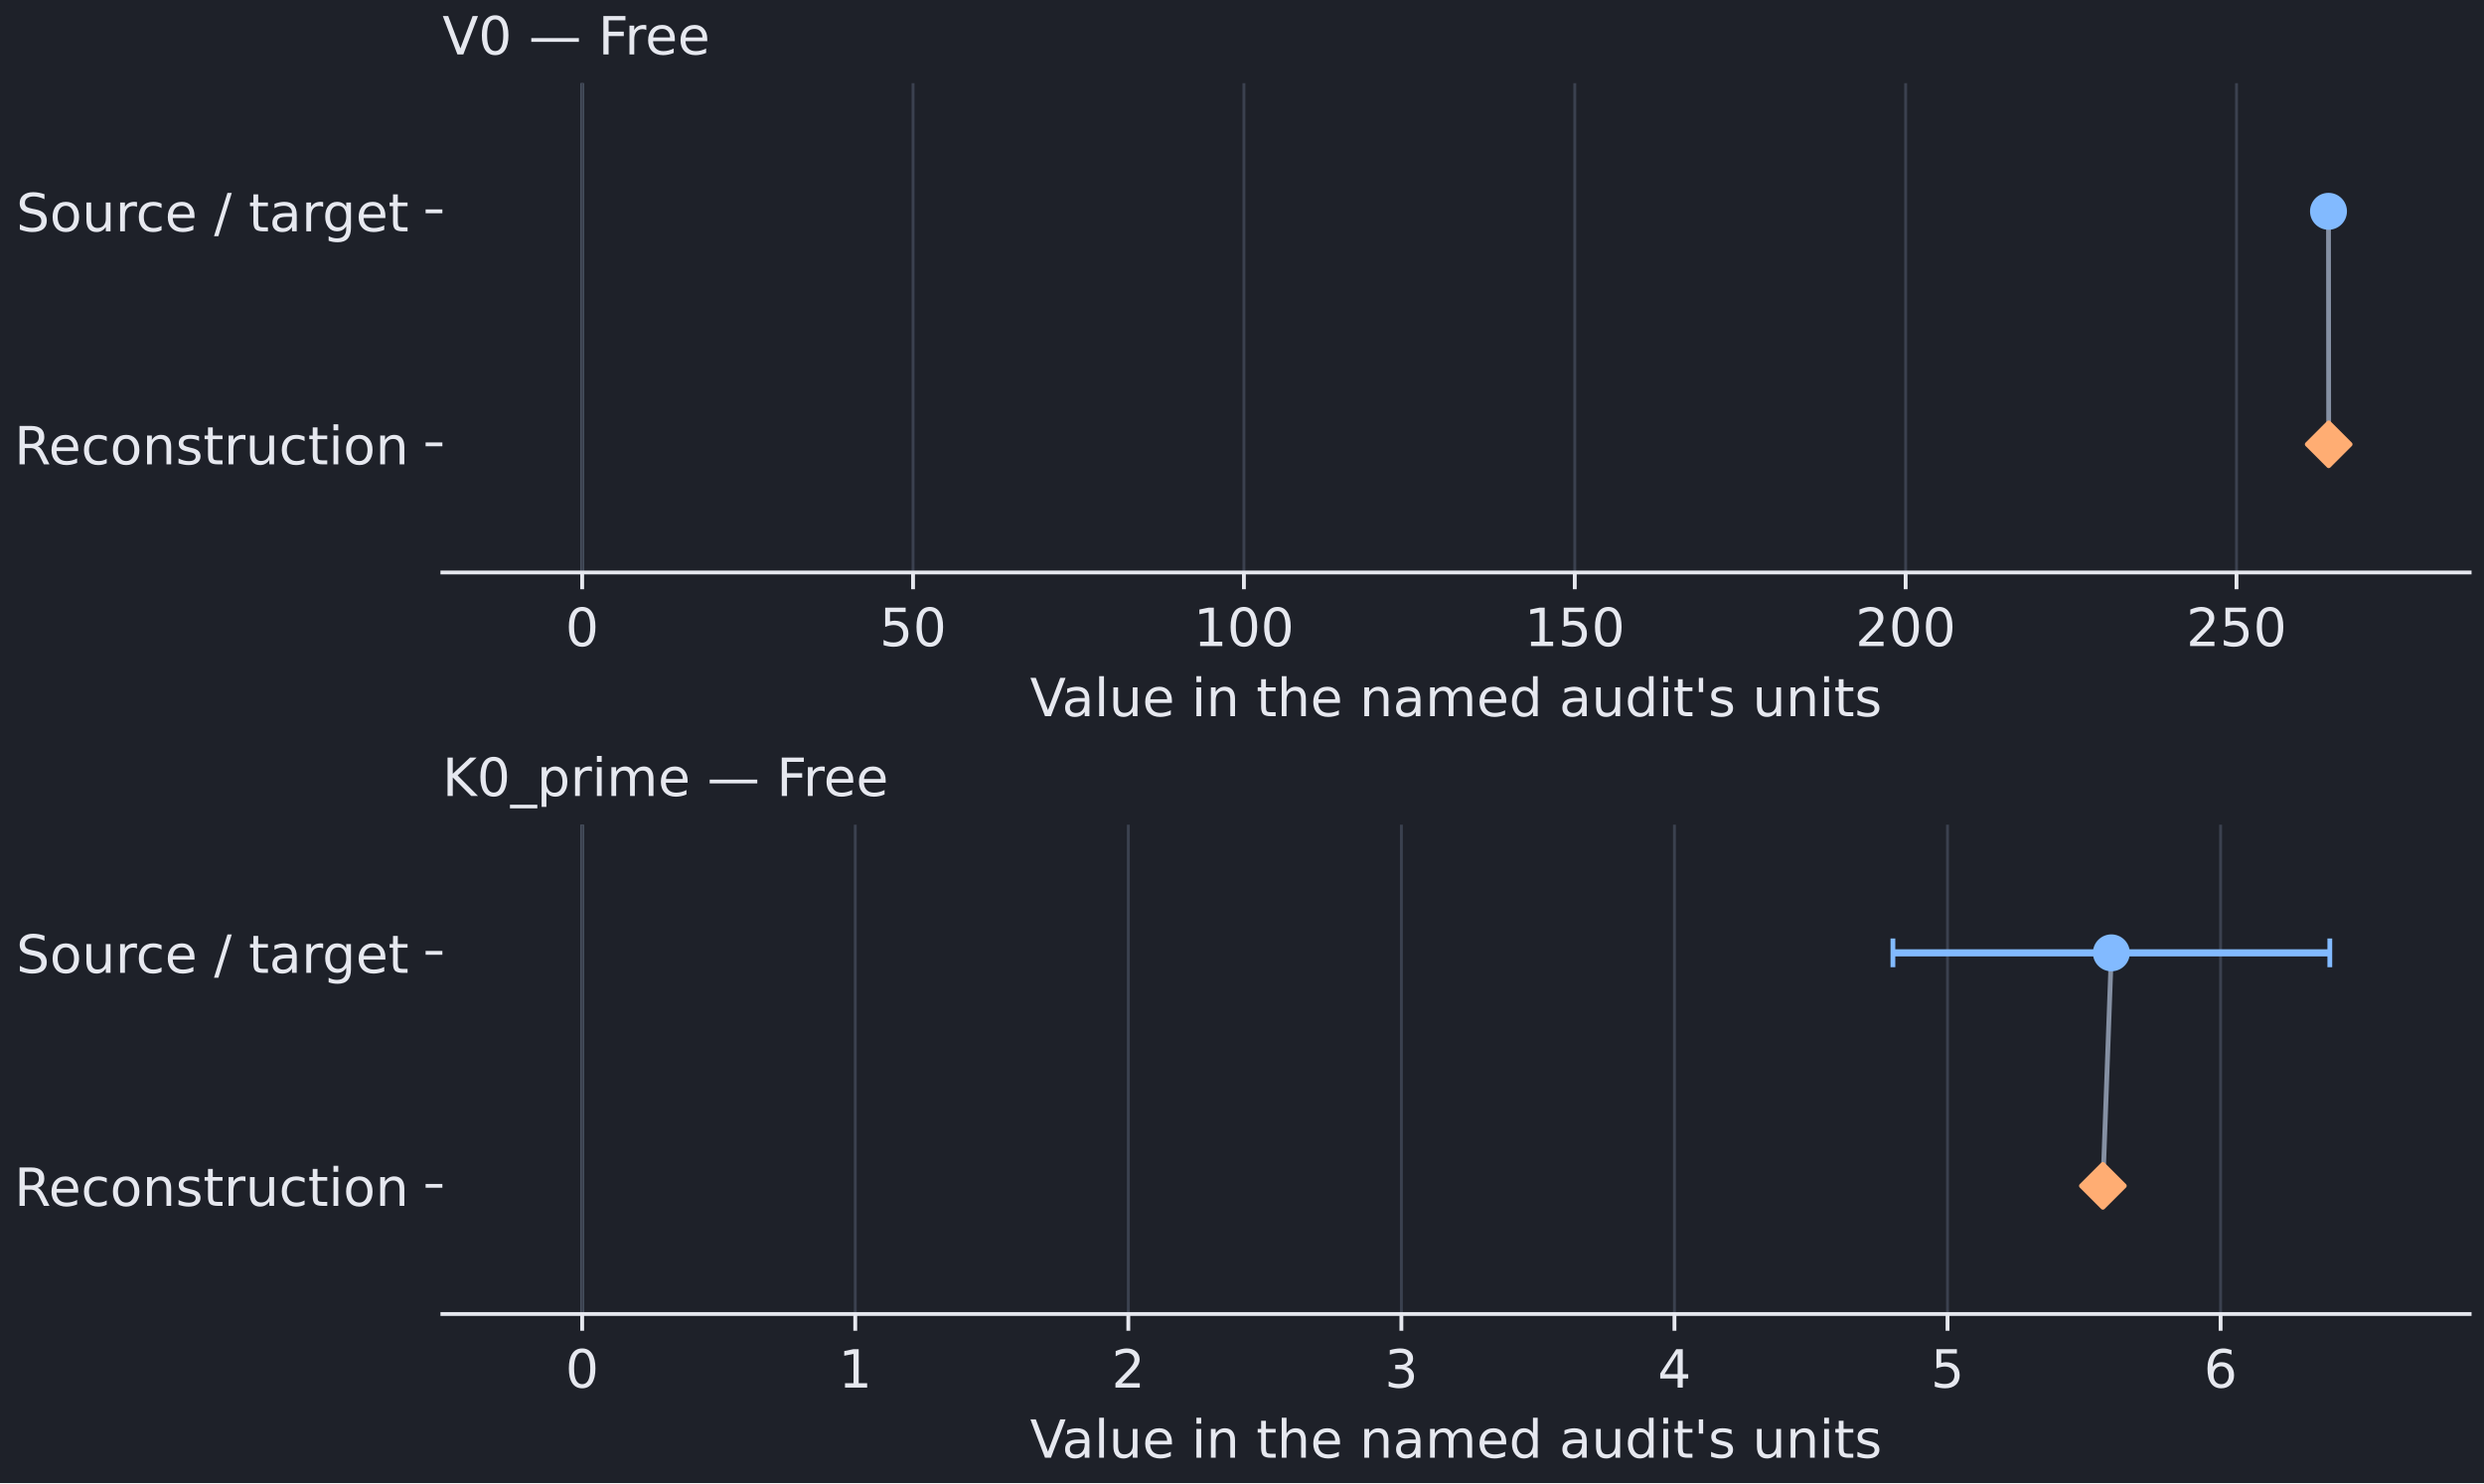
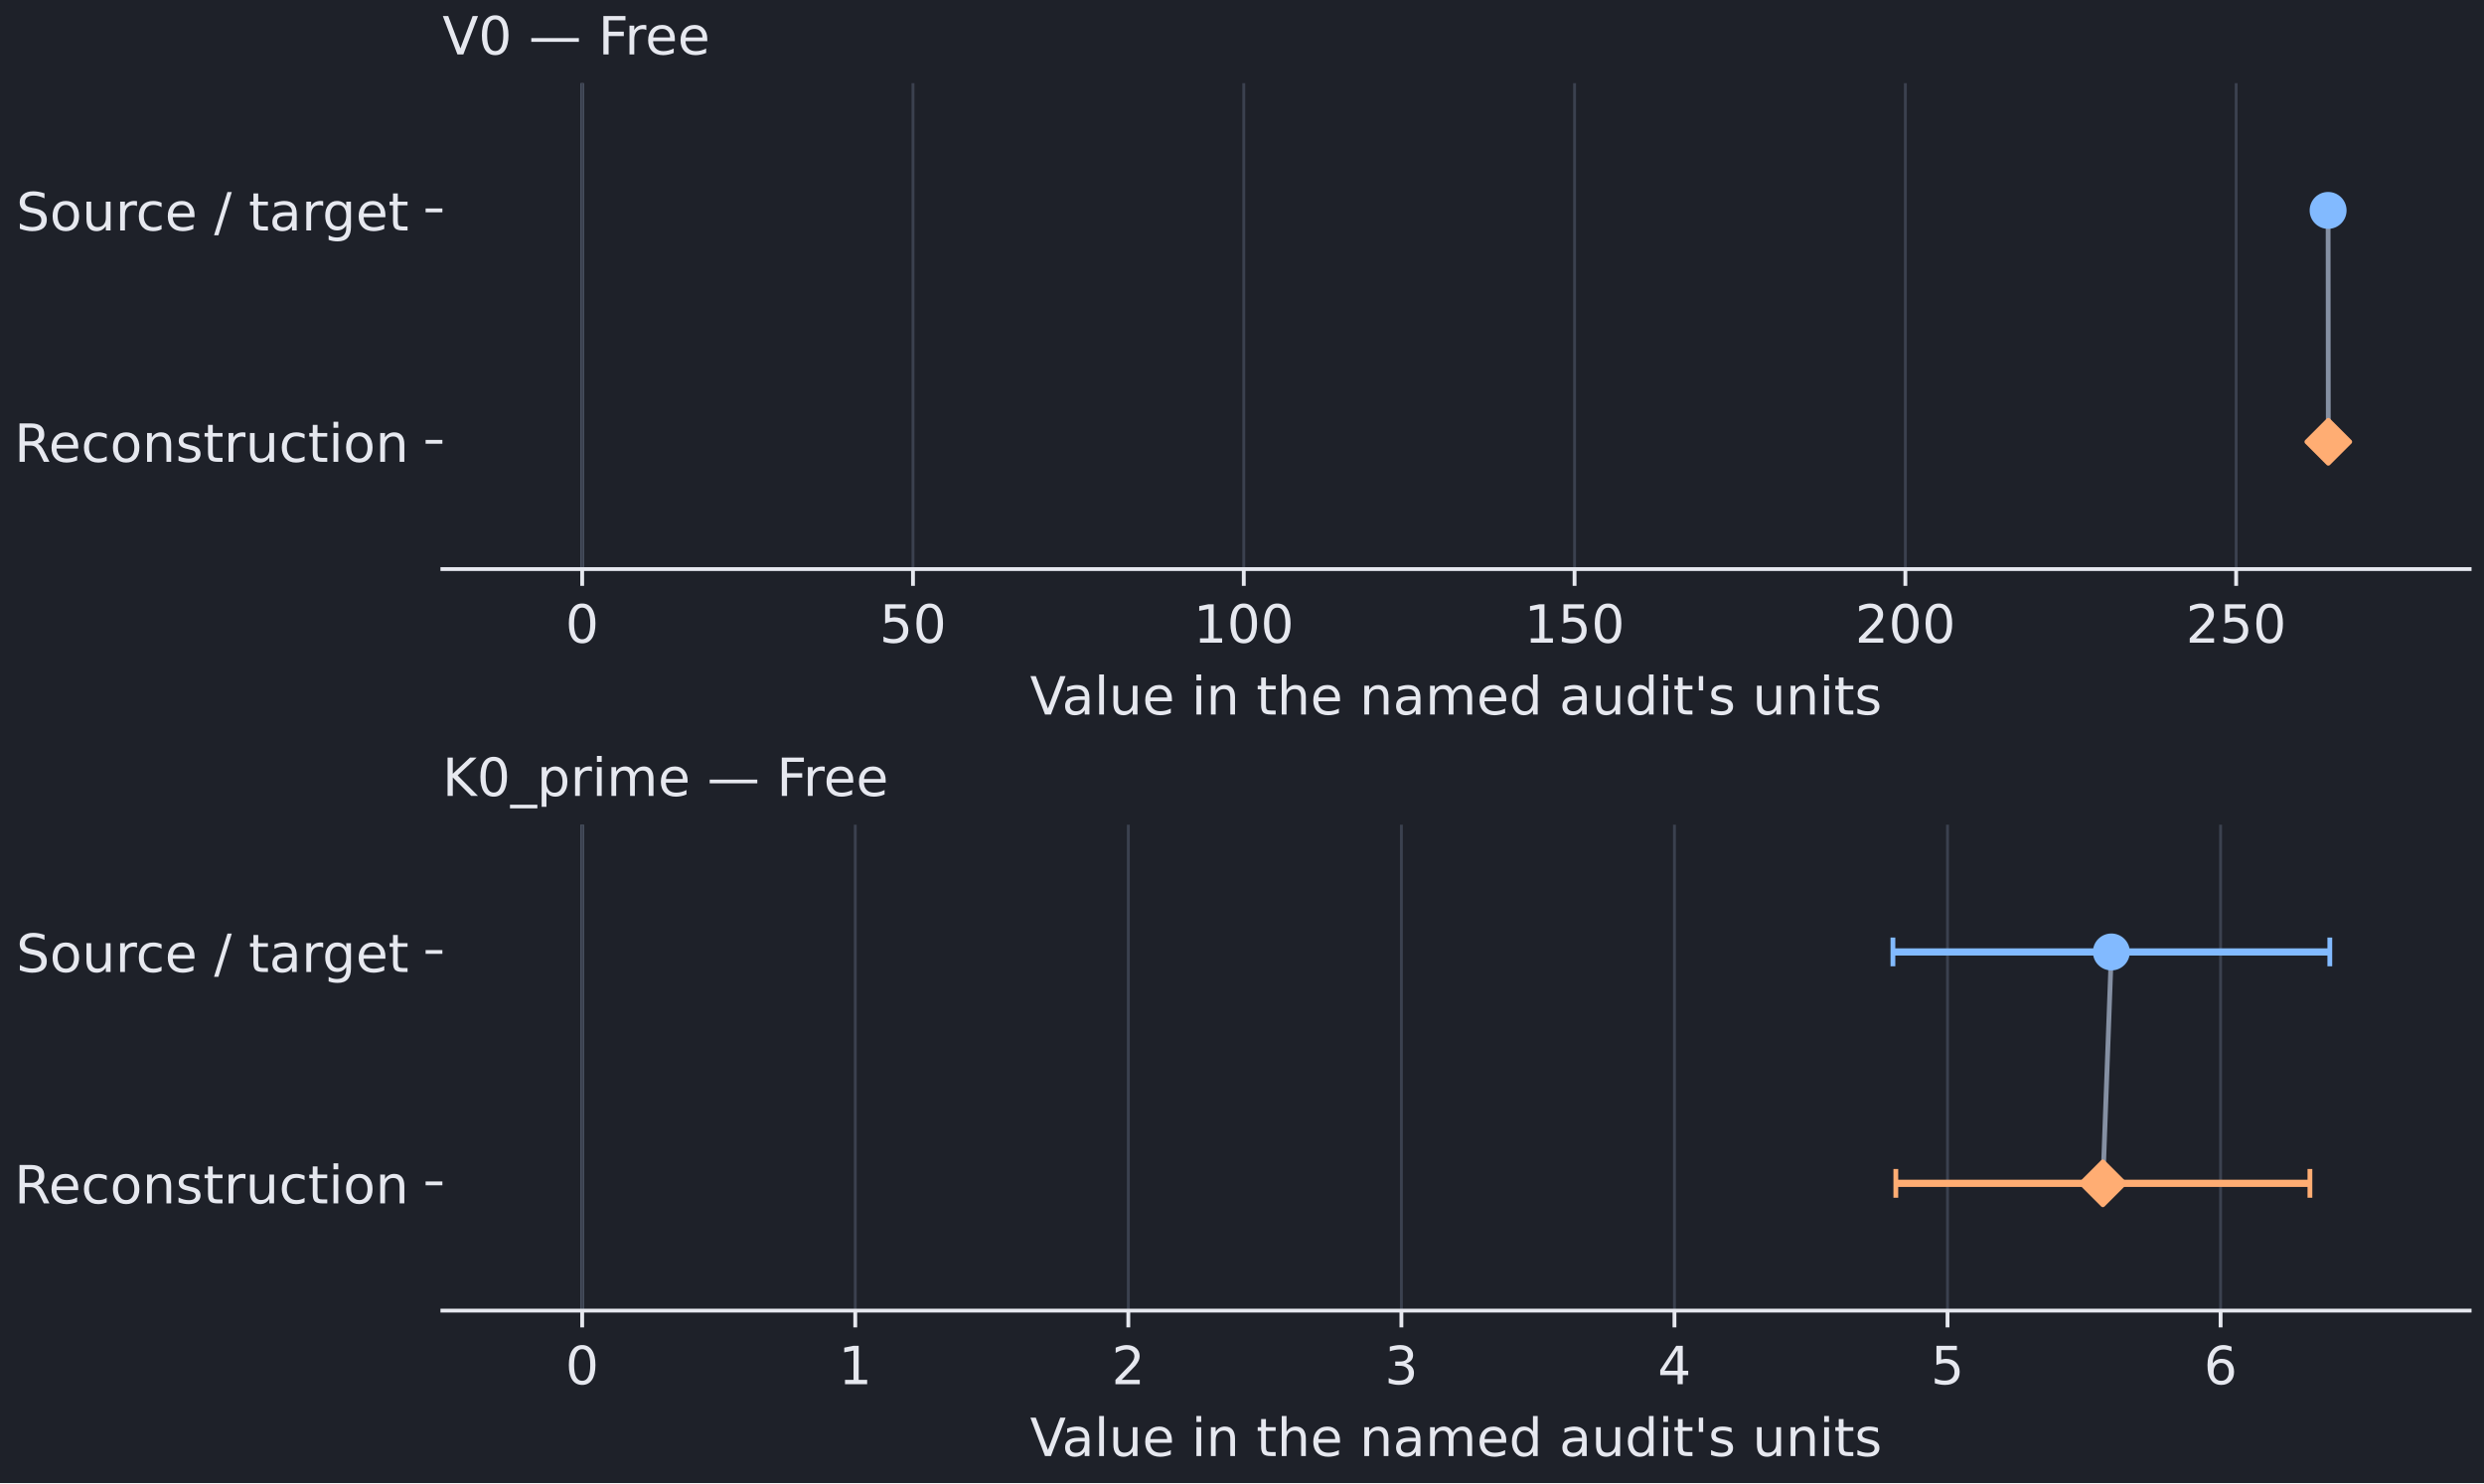
<svg xmlns="http://www.w3.org/2000/svg" xmlns:xlink="http://www.w3.org/1999/xlink" width="518.4pt" height="309.6pt" viewBox="0 0 518.4 309.6" version="1.1">
  <defs>
    <style type="text/css">*{stroke-linejoin: round; stroke-linecap: butt}</style>
    <style type="text/css">text { fill: #e6e8ef; }</style>
  </defs>
  <g id="figure_1">
    <g id="patch_1">
      <path d="M 0 309.6 L 518.4 309.6 L 518.4 0 L 0 0 z " style="fill: #1e2129" />
    </g>
    <g id="axes_1">
      <g id="patch_2">
-         <path d="M 92.321 119.508 L 515.4 119.508 L 515.4 17.359 L 92.321 17.359 z " style="fill: #1e2129" />
+         <path d="M 92.323 118.798 L 515.4 118.798 L 515.4 17.358 L 92.323 17.358 z " style="fill: #1e2129" />
      </g>
      <g id="line2d_1">
-         <path d="M 121.499 119.508 L 121.499 17.359 " clip-path="url(#pd0b3603a32)" style="fill: none; stroke: #687486; stroke-width: 0.7; stroke-linecap: square" />
+         <path d="M 121.501 118.798 L 121.501 17.358 " clip-path="url(#p6640d6a208)" style="fill: none; stroke: #687486; stroke-width: 0.7; stroke-linecap: square" />
      </g>
      <g id="line2d_2">
-         <path d="M 485.946 44.112 L 485.987 92.754 " clip-path="url(#pd0b3603a32)" style="fill: none; stroke: #8590a3; stroke-linecap: square" />
+         <path d="M 485.866 43.925 L 485.907 92.231 " clip-path="url(#p6640d6a208)" style="fill: none; stroke: #8590a3; stroke-linecap: square" />
      </g>
      <g id="matplotlib.axis_1">
        <g id="xtick_1">
          <g id="line2d_3">
-             <path d="M 121.499 119.508 L 121.499 17.359 " clip-path="url(#pd0b3603a32)" style="fill: none; stroke: #3b414f; stroke-width: 0.6; stroke-linecap: square" />
+             <path d="M 121.501 118.798 L 121.501 17.358 " clip-path="url(#p6640d6a208)" style="fill: none; stroke: #3b414f; stroke-width: 0.6; stroke-linecap: square" />
          </g>
          <g id="line2d_4">
            <defs>
              <path id="mb45e14ee2d" d="M 0 0 L 0 3.5 " style="stroke: #e6e8ef; stroke-width: 0.8" />
            </defs>
            <g>
-               <use xlink:href="#mb45e14ee2d" x="121.499" y="119.508" style="stroke: #e6e8ef; stroke-width: 0.8" />
+               <use xlink:href="#mb45e14ee2d" x="121.501" y="118.798" style="stroke: #e6e8ef; stroke-width: 0.8" />
            </g>
          </g>
          <g id="text_1">
-             <text style="font: 11px 'DejaVu Sans', Arial, sans-serif; text-anchor: middle" x="121.499" y="134.866" transform="rotate(-0 121.4993 134.8662)">0</text>
+             <text style="font-size: 11px; font-family: 'DejaVu Sans', Arial, sans-serif; text-anchor: middle" x="121.501" y="134.156" transform="rotate(-0 121.5009 134.1559)">0</text>
          </g>
        </g>
        <g id="xtick_2">
          <g id="line2d_5">
-             <path d="M 190.549 119.508 L 190.549 17.359 " clip-path="url(#pd0b3603a32)" style="fill: none; stroke: #3b414f; stroke-width: 0.6; stroke-linecap: square" />
+             <path d="M 190.536 118.798 L 190.536 17.358 " clip-path="url(#p6640d6a208)" style="fill: none; stroke: #3b414f; stroke-width: 0.6; stroke-linecap: square" />
          </g>
          <g id="line2d_6">
            <g>
-               <use xlink:href="#mb45e14ee2d" x="190.549" y="119.508" style="stroke: #e6e8ef; stroke-width: 0.8" />
+               <use xlink:href="#mb45e14ee2d" x="190.536" y="118.798" style="stroke: #e6e8ef; stroke-width: 0.8" />
            </g>
          </g>
          <g id="text_2">
-             <text style="font: 11px 'DejaVu Sans', Arial, sans-serif; text-anchor: middle" x="190.549" y="134.866" transform="rotate(-0 190.5494 134.8662)">50</text>
+             <text style="font-size: 11px; font-family: 'DejaVu Sans', Arial, sans-serif; text-anchor: middle" x="190.536" y="134.156" transform="rotate(-0 190.5356 134.1559)">50</text>
          </g>
        </g>
        <g id="xtick_3">
          <g id="line2d_7">
-             <path d="M 259.6 119.508 L 259.6 17.359 " clip-path="url(#pd0b3603a32)" style="fill: none; stroke: #3b414f; stroke-width: 0.6; stroke-linecap: square" />
+             <path d="M 259.57 118.798 L 259.57 17.358 " clip-path="url(#p6640d6a208)" style="fill: none; stroke: #3b414f; stroke-width: 0.6; stroke-linecap: square" />
          </g>
          <g id="line2d_8">
            <g>
-               <use xlink:href="#mb45e14ee2d" x="259.6" y="119.508" style="stroke: #e6e8ef; stroke-width: 0.8" />
+               <use xlink:href="#mb45e14ee2d" x="259.57" y="118.798" style="stroke: #e6e8ef; stroke-width: 0.8" />
            </g>
          </g>
          <g id="text_3">
-             <text style="font: 11px 'DejaVu Sans', Arial, sans-serif; text-anchor: middle" x="259.6" y="134.866" transform="rotate(-0 259.5995 134.8662)">100</text>
+             <text style="font-size: 11px; font-family: 'DejaVu Sans', Arial, sans-serif; text-anchor: middle" x="259.57" y="134.156" transform="rotate(-0 259.5703 134.1559)">100</text>
          </g>
        </g>
        <g id="xtick_4">
          <g id="line2d_9">
-             <path d="M 328.65 119.508 L 328.65 17.359 " clip-path="url(#pd0b3603a32)" style="fill: none; stroke: #3b414f; stroke-width: 0.6; stroke-linecap: square" />
+             <path d="M 328.605 118.798 L 328.605 17.358 " clip-path="url(#p6640d6a208)" style="fill: none; stroke: #3b414f; stroke-width: 0.6; stroke-linecap: square" />
          </g>
          <g id="line2d_10">
            <g>
-               <use xlink:href="#mb45e14ee2d" x="328.65" y="119.508" style="stroke: #e6e8ef; stroke-width: 0.8" />
+               <use xlink:href="#mb45e14ee2d" x="328.605" y="118.798" style="stroke: #e6e8ef; stroke-width: 0.8" />
            </g>
          </g>
          <g id="text_4">
-             <text style="font: 11px 'DejaVu Sans', Arial, sans-serif; text-anchor: middle" x="328.65" y="134.866" transform="rotate(-0 328.6496 134.8662)">150</text>
+             <text style="font-size: 11px; font-family: 'DejaVu Sans', Arial, sans-serif; text-anchor: middle" x="328.605" y="134.156" transform="rotate(-0 328.6049 134.1559)">150</text>
          </g>
        </g>
        <g id="xtick_5">
          <g id="line2d_11">
-             <path d="M 397.7 119.508 L 397.7 17.359 " clip-path="url(#pd0b3603a32)" style="fill: none; stroke: #3b414f; stroke-width: 0.6; stroke-linecap: square" />
+             <path d="M 397.64 118.798 L 397.64 17.358 " clip-path="url(#p6640d6a208)" style="fill: none; stroke: #3b414f; stroke-width: 0.6; stroke-linecap: square" />
          </g>
          <g id="line2d_12">
            <g>
-               <use xlink:href="#mb45e14ee2d" x="397.7" y="119.508" style="stroke: #e6e8ef; stroke-width: 0.8" />
+               <use xlink:href="#mb45e14ee2d" x="397.64" y="118.798" style="stroke: #e6e8ef; stroke-width: 0.8" />
            </g>
          </g>
          <g id="text_5">
-             <text style="font: 11px 'DejaVu Sans', Arial, sans-serif; text-anchor: middle" x="397.7" y="134.866" transform="rotate(-0 397.6997 134.8662)">200</text>
+             <text style="font-size: 11px; font-family: 'DejaVu Sans', Arial, sans-serif; text-anchor: middle" x="397.64" y="134.156" transform="rotate(-0 397.6396 134.1559)">200</text>
          </g>
        </g>
        <g id="xtick_6">
          <g id="line2d_13">
-             <path d="M 466.75 119.508 L 466.75 17.359 " clip-path="url(#pd0b3603a32)" style="fill: none; stroke: #3b414f; stroke-width: 0.6; stroke-linecap: square" />
+             <path d="M 466.674 118.798 L 466.674 17.358 " clip-path="url(#p6640d6a208)" style="fill: none; stroke: #3b414f; stroke-width: 0.6; stroke-linecap: square" />
          </g>
          <g id="line2d_14">
            <g>
-               <use xlink:href="#mb45e14ee2d" x="466.75" y="119.508" style="stroke: #e6e8ef; stroke-width: 0.8" />
+               <use xlink:href="#mb45e14ee2d" x="466.674" y="118.798" style="stroke: #e6e8ef; stroke-width: 0.8" />
            </g>
          </g>
          <g id="text_6">
-             <text style="font: 11px 'DejaVu Sans', Arial, sans-serif; text-anchor: middle" x="466.75" y="134.866" transform="rotate(-0 466.7498 134.8662)">250</text>
+             <text style="font-size: 11px; font-family: 'DejaVu Sans', Arial, sans-serif; text-anchor: middle" x="466.674" y="134.156" transform="rotate(-0 466.6743 134.1559)">250</text>
          </g>
        </g>
        <g id="text_7">
-           <text style="font: 11px 'DejaVu Sans', Arial, sans-serif; text-anchor: middle" x="303.861" y="149.512" transform="rotate(-0 303.8606 149.5121)">Value in the named audit's units</text>
+           <text style="font-size: 11px; font-family: 'DejaVu Sans', Arial, sans-serif; text-anchor: middle" x="303.861" y="149.157" transform="rotate(-0 303.8615 149.1568)">Value in the named audit's units</text>
        </g>
      </g>
      <g id="matplotlib.axis_2">
        <g id="ytick_1">
          <g id="line2d_15">
            <defs>
              <path id="m7f30f8d901" d="M 0 0 L -3.5 0 " style="stroke: #e6e8ef; stroke-width: 0.8" />
            </defs>
            <g>
-               <use xlink:href="#m7f30f8d901" x="92.321" y="92.754" style="stroke: #e6e8ef; stroke-width: 0.8" />
+               <use xlink:href="#m7f30f8d901" x="92.323" y="92.231" style="stroke: #e6e8ef; stroke-width: 0.8" />
            </g>
          </g>
          <g id="text_8">
-             <text style="font: 11px 'DejaVu Sans', Arial, sans-serif; text-anchor: end" x="85.321" y="96.934" transform="rotate(-0 85.32149 96.93362)">Reconstruction</text>
+             <text style="font-size: 11px; font-family: 'DejaVu Sans', Arial, sans-serif; text-anchor: end" x="85.323" y="96.41" transform="rotate(-0 85.32321 96.40978)">Reconstruction</text>
          </g>
        </g>
        <g id="ytick_2">
          <g id="line2d_16">
            <g>
-               <use xlink:href="#m7f30f8d901" x="92.321" y="44.112" style="stroke: #e6e8ef; stroke-width: 0.8" />
+               <use xlink:href="#m7f30f8d901" x="92.323" y="43.925" style="stroke: #e6e8ef; stroke-width: 0.8" />
            </g>
          </g>
          <g id="text_9">
-             <text style="font: 11px 'DejaVu Sans', Arial, sans-serif; text-anchor: end" x="85.321" y="48.291" transform="rotate(-0 85.32149 48.29107)">Source / target</text>
+             <text style="font-size: 11px; font-family: 'DejaVu Sans', Arial, sans-serif; text-anchor: end" x="85.323" y="48.104" transform="rotate(-0 85.32321 48.1042)">Source / target</text>
          </g>
        </g>
      </g>
      <g id="PathCollection_1">
        <defs>
          <path id="m5b1aaaca44" d="M 0 3.354 C 0.89 3.354 1.743 3.001 2.372 2.372 C 3.001 1.743 3.354 0.89 3.354 0 C 3.354 -0.89 3.001 -1.743 2.372 -2.372 C 1.743 -3.001 0.89 -3.354 0 -3.354 C -0.89 -3.354 -1.743 -3.001 -2.372 -2.372 C -3.001 -1.743 -3.354 -0.89 -3.354 0 C -3.354 0.89 -3.001 1.743 -2.372 2.372 C -1.743 3.001 -0.89 3.354 0 3.354 z " style="stroke: #82baff" />
        </defs>
-         <g clip-path="url(#pd0b3603a32)">
-           <use xlink:href="#m5b1aaaca44" x="485.946" y="44.112" style="fill: #82baff; stroke: #82baff" />
+         <g clip-path="url(#p6640d6a208)">
+           <use xlink:href="#m5b1aaaca44" x="485.866" y="43.925" style="fill: #82baff; stroke: #82baff" />
        </g>
      </g>
      <g id="PathCollection_2">
        <defs>
          <path id="m79c71298e6" d="M -0 4.472 L 4.472 0 L 0 -4.472 L -4.472 -0 z " style="stroke: #ffad73" />
        </defs>
-         <g clip-path="url(#pd0b3603a32)">
-           <use xlink:href="#m79c71298e6" x="485.987" y="92.754" style="fill: #ffad73; stroke: #ffad73" />
+         <g clip-path="url(#p6640d6a208)">
+           <use xlink:href="#m79c71298e6" x="485.907" y="92.231" style="fill: #ffad73; stroke: #ffad73" />
        </g>
      </g>
      <g id="LineCollection_1">
-         <path d="M 485.67 44.112 L 486.222 44.112 " clip-path="url(#pd0b3603a32)" style="fill: none; stroke: #82baff; stroke-width: 1.5" />
+         <path d="M 485.59 43.925 L 486.142 43.925 " clip-path="url(#p6640d6a208)" style="fill: none; stroke: #82baff; stroke-width: 1.5" />
      </g>
      <g id="line2d_17">
        <defs>
          <path id="m002537e231" d="M 0 3 L 0 -3 " style="stroke: #82baff" />
        </defs>
-         <g clip-path="url(#pd0b3603a32)">
-           <use xlink:href="#m002537e231" x="485.67" y="44.112" style="fill: #82baff; stroke: #82baff" />
+         <g clip-path="url(#p6640d6a208)">
+           <use xlink:href="#m002537e231" x="485.59" y="43.925" style="fill: #82baff; stroke: #82baff" />
        </g>
      </g>
      <g id="line2d_18">
-         <g clip-path="url(#pd0b3603a32)">
-           <use xlink:href="#m002537e231" x="486.222" y="44.112" style="fill: #82baff; stroke: #82baff" />
+         <g clip-path="url(#p6640d6a208)">
+           <use xlink:href="#m002537e231" x="486.142" y="43.925" style="fill: #82baff; stroke: #82baff" />
+         </g>
+       </g>
+       <g id="LineCollection_2">
+         <path d="M 485.592 92.231 L 486.222 92.231 " clip-path="url(#p6640d6a208)" style="fill: none; stroke: #ffad73; stroke-width: 1.5" />
+       </g>
+       <g id="line2d_19">
+         <defs>
+           <path id="m3def4cd5cd" d="M 0 3 L 0 -3 " style="stroke: #ffad73" />
+         </defs>
+         <g clip-path="url(#p6640d6a208)">
+           <use xlink:href="#m3def4cd5cd" x="485.592" y="92.231" style="fill: #ffad73; stroke: #ffad73" />
+         </g>
+       </g>
+       <g id="line2d_20">
+         <g clip-path="url(#p6640d6a208)">
+           <use xlink:href="#m3def4cd5cd" x="486.222" y="92.231" style="fill: #ffad73; stroke: #ffad73" />
        </g>
      </g>
      <g id="patch_3">
-         <path d="M 92.321 119.508 L 515.4 119.508 " style="fill: none; stroke: #e6e8ef; stroke-width: 0.8; stroke-linejoin: miter; stroke-linecap: square" />
+         <path d="M 92.323 118.798 L 515.4 118.798 " style="fill: none; stroke: #e6e8ef; stroke-width: 0.8; stroke-linejoin: miter; stroke-linecap: square" />
      </g>
      <g id="text_10">
-         <text style="font: 11px 'DejaVu Sans', Arial, sans-serif; text-anchor: start" x="92.321" y="11.359" transform="rotate(-0 92.32149 11.35852)">V0 — Free</text>
+         <text style="font-size: 11px; font-family: 'DejaVu Sans', Arial, sans-serif; text-anchor: start" x="92.323" y="11.358" transform="rotate(-0 92.32321 11.35766)">V0 — Free</text>
      </g>
    </g>
    <g id="axes_2">
      <g id="patch_4">
-         <path d="M 92.321 274.308 L 515.4 274.308 L 515.4 172.159 L 92.321 172.159 z " style="fill: #1e2129" />
-       </g>
-       <g id="line2d_19">
-         <path d="M 121.499 274.308 L 121.499 172.159 " clip-path="url(#p1d11a9f7b5)" style="fill: none; stroke: #687486; stroke-width: 0.7; stroke-linecap: square" />
-       </g>
-       <g id="line2d_20">
-         <path d="M 440.632 198.912 L 438.86 247.554 " clip-path="url(#p1d11a9f7b5)" style="fill: none; stroke: #8590a3; stroke-linecap: square" />
+         <path d="M 92.323 273.599 L 515.4 273.599 L 515.4 172.158 L 92.323 172.158 z " style="fill: #1e2129" />
+       </g>
+       <g id="line2d_21">
+         <path d="M 121.501 273.599 L 121.501 172.158 " clip-path="url(#pd56318290e)" style="fill: none; stroke: #687486; stroke-width: 0.7; stroke-linecap: square" />
+       </g>
+       <g id="line2d_22">
+         <path d="M 440.632 198.726 L 438.86 247.031 " clip-path="url(#pd56318290e)" style="fill: none; stroke: #8590a3; stroke-linecap: square" />
      </g>
      <g id="matplotlib.axis_3">
        <g id="xtick_7">
-           <g id="line2d_21">
-             <path d="M 121.499 274.308 L 121.499 172.159 " clip-path="url(#p1d11a9f7b5)" style="fill: none; stroke: #3b414f; stroke-width: 0.6; stroke-linecap: square" />
-           </g>
-           <g id="line2d_22">
-             <g>
-               <use xlink:href="#mb45e14ee2d" x="121.499" y="274.308" style="stroke: #e6e8ef; stroke-width: 0.8" />
+           <g id="line2d_23">
+             <path d="M 121.501 273.599 L 121.501 172.158 " clip-path="url(#pd56318290e)" style="fill: none; stroke: #3b414f; stroke-width: 0.6; stroke-linecap: square" />
+           </g>
+           <g id="line2d_24">
+             <g>
+               <use xlink:href="#mb45e14ee2d" x="121.501" y="273.599" style="stroke: #e6e8ef; stroke-width: 0.8" />
            </g>
          </g>
          <g id="text_11">
-             <text style="font: 11px 'DejaVu Sans', Arial, sans-serif; text-anchor: middle" x="121.499" y="289.666" transform="rotate(-0 121.4993 289.6662)">0</text>
+             <text style="font-size: 11px; font-family: 'DejaVu Sans', Arial, sans-serif; text-anchor: middle" x="121.501" y="288.956" transform="rotate(-0 121.5009 288.9563)">0</text>
          </g>
        </g>
        <g id="xtick_8">
-           <g id="line2d_23">
-             <path d="M 178.487 274.308 L 178.487 172.159 " clip-path="url(#p1d11a9f7b5)" style="fill: none; stroke: #3b414f; stroke-width: 0.6; stroke-linecap: square" />
-           </g>
-           <g id="line2d_24">
-             <g>
-               <use xlink:href="#mb45e14ee2d" x="178.487" y="274.308" style="stroke: #e6e8ef; stroke-width: 0.8" />
+           <g id="line2d_25">
+             <path d="M 178.489 273.599 L 178.489 172.158 " clip-path="url(#pd56318290e)" style="fill: none; stroke: #3b414f; stroke-width: 0.6; stroke-linecap: square" />
+           </g>
+           <g id="line2d_26">
+             <g>
+               <use xlink:href="#mb45e14ee2d" x="178.489" y="273.599" style="stroke: #e6e8ef; stroke-width: 0.8" />
            </g>
          </g>
          <g id="text_12">
-             <text style="font: 11px 'DejaVu Sans', Arial, sans-serif; text-anchor: middle" x="178.487" y="289.666" transform="rotate(-0 178.4872 289.6662)">1</text>
+             <text style="font-size: 11px; font-family: 'DejaVu Sans', Arial, sans-serif; text-anchor: middle" x="178.489" y="288.956" transform="rotate(-0 178.4886 288.9563)">1</text>
          </g>
        </g>
        <g id="xtick_9">
-           <g id="line2d_25">
-             <path d="M 235.475 274.308 L 235.475 172.159 " clip-path="url(#p1d11a9f7b5)" style="fill: none; stroke: #3b414f; stroke-width: 0.6; stroke-linecap: square" />
-           </g>
-           <g id="line2d_26">
-             <g>
-               <use xlink:href="#mb45e14ee2d" x="235.475" y="274.308" style="stroke: #e6e8ef; stroke-width: 0.8" />
+           <g id="line2d_27">
+             <path d="M 235.476 273.599 L 235.476 172.158 " clip-path="url(#pd56318290e)" style="fill: none; stroke: #3b414f; stroke-width: 0.6; stroke-linecap: square" />
+           </g>
+           <g id="line2d_28">
+             <g>
+               <use xlink:href="#mb45e14ee2d" x="235.476" y="273.599" style="stroke: #e6e8ef; stroke-width: 0.8" />
            </g>
          </g>
          <g id="text_13">
-             <text style="font: 11px 'DejaVu Sans', Arial, sans-serif; text-anchor: middle" x="235.475" y="289.666" transform="rotate(-0 235.4751 289.6662)">2</text>
+             <text style="font-size: 11px; font-family: 'DejaVu Sans', Arial, sans-serif; text-anchor: middle" x="235.476" y="288.956" transform="rotate(-0 235.4763 288.9563)">2</text>
          </g>
        </g>
        <g id="xtick_10">
-           <g id="line2d_27">
-             <path d="M 292.463 274.308 L 292.463 172.159 " clip-path="url(#p1d11a9f7b5)" style="fill: none; stroke: #3b414f; stroke-width: 0.6; stroke-linecap: square" />
-           </g>
-           <g id="line2d_28">
-             <g>
-               <use xlink:href="#mb45e14ee2d" x="292.463" y="274.308" style="stroke: #e6e8ef; stroke-width: 0.8" />
+           <g id="line2d_29">
+             <path d="M 292.464 273.599 L 292.464 172.158 " clip-path="url(#pd56318290e)" style="fill: none; stroke: #3b414f; stroke-width: 0.6; stroke-linecap: square" />
+           </g>
+           <g id="line2d_30">
+             <g>
+               <use xlink:href="#mb45e14ee2d" x="292.464" y="273.599" style="stroke: #e6e8ef; stroke-width: 0.8" />
            </g>
          </g>
          <g id="text_14">
-             <text style="font: 11px 'DejaVu Sans', Arial, sans-serif; text-anchor: middle" x="292.463" y="289.666" transform="rotate(-0 292.463 289.6662)">3</text>
+             <text style="font-size: 11px; font-family: 'DejaVu Sans', Arial, sans-serif; text-anchor: middle" x="292.464" y="288.956" transform="rotate(-0 292.4639 288.9563)">3</text>
          </g>
        </g>
        <g id="xtick_11">
-           <g id="line2d_29">
-             <path d="M 349.451 274.308 L 349.451 172.159 " clip-path="url(#p1d11a9f7b5)" style="fill: none; stroke: #3b414f; stroke-width: 0.6; stroke-linecap: square" />
-           </g>
-           <g id="line2d_30">
-             <g>
-               <use xlink:href="#mb45e14ee2d" x="349.451" y="274.308" style="stroke: #e6e8ef; stroke-width: 0.8" />
+           <g id="line2d_31">
+             <path d="M 349.452 273.599 L 349.452 172.158 " clip-path="url(#pd56318290e)" style="fill: none; stroke: #3b414f; stroke-width: 0.6; stroke-linecap: square" />
+           </g>
+           <g id="line2d_32">
+             <g>
+               <use xlink:href="#mb45e14ee2d" x="349.452" y="273.599" style="stroke: #e6e8ef; stroke-width: 0.8" />
            </g>
          </g>
          <g id="text_15">
-             <text style="font: 11px 'DejaVu Sans', Arial, sans-serif; text-anchor: middle" x="349.451" y="289.666" transform="rotate(-0 349.451 289.6662)">4</text>
+             <text style="font-size: 11px; font-family: 'DejaVu Sans', Arial, sans-serif; text-anchor: middle" x="349.452" y="288.956" transform="rotate(-0 349.4516 288.9563)">4</text>
          </g>
        </g>
        <g id="xtick_12">
-           <g id="line2d_31">
-             <path d="M 406.439 274.308 L 406.439 172.159 " clip-path="url(#p1d11a9f7b5)" style="fill: none; stroke: #3b414f; stroke-width: 0.6; stroke-linecap: square" />
-           </g>
-           <g id="line2d_32">
-             <g>
-               <use xlink:href="#mb45e14ee2d" x="406.439" y="274.308" style="stroke: #e6e8ef; stroke-width: 0.8" />
+           <g id="line2d_33">
+             <path d="M 406.439 273.599 L 406.439 172.158 " clip-path="url(#pd56318290e)" style="fill: none; stroke: #3b414f; stroke-width: 0.6; stroke-linecap: square" />
+           </g>
+           <g id="line2d_34">
+             <g>
+               <use xlink:href="#mb45e14ee2d" x="406.439" y="273.599" style="stroke: #e6e8ef; stroke-width: 0.8" />
            </g>
          </g>
          <g id="text_16">
-             <text style="font: 11px 'DejaVu Sans', Arial, sans-serif; text-anchor: middle" x="406.439" y="289.666" transform="rotate(-0 406.4389 289.6662)">5</text>
+             <text style="font-size: 11px; font-family: 'DejaVu Sans', Arial, sans-serif; text-anchor: middle" x="406.439" y="288.956" transform="rotate(-0 406.4393 288.9563)">5</text>
          </g>
        </g>
        <g id="xtick_13">
-           <g id="line2d_33">
-             <path d="M 463.427 274.308 L 463.427 172.159 " clip-path="url(#p1d11a9f7b5)" style="fill: none; stroke: #3b414f; stroke-width: 0.6; stroke-linecap: square" />
-           </g>
-           <g id="line2d_34">
-             <g>
-               <use xlink:href="#mb45e14ee2d" x="463.427" y="274.308" style="stroke: #e6e8ef; stroke-width: 0.8" />
+           <g id="line2d_35">
+             <path d="M 463.427 273.599 L 463.427 172.158 " clip-path="url(#pd56318290e)" style="fill: none; stroke: #3b414f; stroke-width: 0.6; stroke-linecap: square" />
+           </g>
+           <g id="line2d_36">
+             <g>
+               <use xlink:href="#mb45e14ee2d" x="463.427" y="273.599" style="stroke: #e6e8ef; stroke-width: 0.8" />
            </g>
          </g>
          <g id="text_17">
-             <text style="font: 11px 'DejaVu Sans', Arial, sans-serif; text-anchor: middle" x="463.427" y="289.666" transform="rotate(-0 463.4268 289.6662)">6</text>
+             <text style="font-size: 11px; font-family: 'DejaVu Sans', Arial, sans-serif; text-anchor: middle" x="463.427" y="288.956" transform="rotate(-0 463.427 288.9563)">6</text>
          </g>
        </g>
        <g id="text_18">
-           <text style="font: 11px 'DejaVu Sans', Arial, sans-serif; text-anchor: middle" x="303.861" y="304.312" transform="rotate(-0 303.8606 304.3121)">Value in the named audit's units</text>
+           <text style="font-size: 11px; font-family: 'DejaVu Sans', Arial, sans-serif; text-anchor: middle" x="303.861" y="303.957" transform="rotate(-0 303.8615 303.9572)">Value in the named audit's units</text>
        </g>
      </g>
      <g id="matplotlib.axis_4">
        <g id="ytick_3">
-           <g id="line2d_35">
-             <g>
-               <use xlink:href="#m7f30f8d901" x="92.321" y="247.554" style="stroke: #e6e8ef; stroke-width: 0.8" />
+           <g id="line2d_37">
+             <g>
+               <use xlink:href="#m7f30f8d901" x="92.323" y="247.031" style="stroke: #e6e8ef; stroke-width: 0.8" />
            </g>
          </g>
          <g id="text_19">
-             <text style="font: 11px 'DejaVu Sans', Arial, sans-serif; text-anchor: end" x="85.321" y="251.734" transform="rotate(-0 85.32149 251.7336)">Reconstruction</text>
+             <text style="font-size: 11px; font-family: 'DejaVu Sans', Arial, sans-serif; text-anchor: end" x="85.323" y="251.21" transform="rotate(-0 85.32321 251.2102)">Reconstruction</text>
          </g>
        </g>
        <g id="ytick_4">
-           <g id="line2d_36">
-             <g>
-               <use xlink:href="#m7f30f8d901" x="92.321" y="198.912" style="stroke: #e6e8ef; stroke-width: 0.8" />
+           <g id="line2d_38">
+             <g>
+               <use xlink:href="#m7f30f8d901" x="92.323" y="198.726" style="stroke: #e6e8ef; stroke-width: 0.8" />
            </g>
          </g>
          <g id="text_20">
-             <text style="font: 11px 'DejaVu Sans', Arial, sans-serif; text-anchor: end" x="85.321" y="203.091" transform="rotate(-0 85.32149 203.0911)">Source / target</text>
+             <text style="font-size: 11px; font-family: 'DejaVu Sans', Arial, sans-serif; text-anchor: end" x="85.323" y="202.905" transform="rotate(-0 85.32321 202.9046)">Source / target</text>
          </g>
        </g>
      </g>
      <g id="PathCollection_3">
-         <g clip-path="url(#p1d11a9f7b5)">
-           <use xlink:href="#m5b1aaaca44" x="440.632" y="198.912" style="fill: #82baff; stroke: #82baff" />
+         <g clip-path="url(#pd56318290e)">
+           <use xlink:href="#m5b1aaaca44" x="440.632" y="198.726" style="fill: #82baff; stroke: #82baff" />
        </g>
      </g>
      <g id="PathCollection_4">
-         <g clip-path="url(#p1d11a9f7b5)">
-           <use xlink:href="#m79c71298e6" x="438.86" y="247.554" style="fill: #ffad73; stroke: #ffad73" />
-         </g>
-       </g>
-       <g id="LineCollection_2">
-         <path d="M 395.041 198.912 L 486.222 198.912 " clip-path="url(#p1d11a9f7b5)" style="fill: none; stroke: #82baff; stroke-width: 1.5" />
-       </g>
-       <g id="line2d_37">
-         <g clip-path="url(#p1d11a9f7b5)">
-           <use xlink:href="#m002537e231" x="395.041" y="198.912" style="fill: #82baff; stroke: #82baff" />
-         </g>
-       </g>
-       <g id="line2d_38">
-         <g clip-path="url(#p1d11a9f7b5)">
-           <use xlink:href="#m002537e231" x="486.222" y="198.912" style="fill: #82baff; stroke: #82baff" />
+         <g clip-path="url(#pd56318290e)">
+           <use xlink:href="#m79c71298e6" x="438.86" y="247.031" style="fill: #ffad73; stroke: #ffad73" />
+         </g>
+       </g>
+       <g id="LineCollection_3">
+         <path d="M 395.042 198.726 L 486.222 198.726 " clip-path="url(#pd56318290e)" style="fill: none; stroke: #82baff; stroke-width: 1.5" />
+       </g>
+       <g id="line2d_39">
+         <g clip-path="url(#pd56318290e)">
+           <use xlink:href="#m002537e231" x="395.042" y="198.726" style="fill: #82baff; stroke: #82baff" />
+         </g>
+       </g>
+       <g id="line2d_40">
+         <g clip-path="url(#pd56318290e)">
+           <use xlink:href="#m002537e231" x="486.222" y="198.726" style="fill: #82baff; stroke: #82baff" />
+         </g>
+       </g>
+       <g id="LineCollection_4">
+         <path d="M 395.651 247.031 L 482.069 247.031 " clip-path="url(#pd56318290e)" style="fill: none; stroke: #ffad73; stroke-width: 1.5" />
+       </g>
+       <g id="line2d_41">
+         <g clip-path="url(#pd56318290e)">
+           <use xlink:href="#m3def4cd5cd" x="395.651" y="247.031" style="fill: #ffad73; stroke: #ffad73" />
+         </g>
+       </g>
+       <g id="line2d_42">
+         <g clip-path="url(#pd56318290e)">
+           <use xlink:href="#m3def4cd5cd" x="482.069" y="247.031" style="fill: #ffad73; stroke: #ffad73" />
        </g>
      </g>
      <g id="patch_5">
-         <path d="M 92.321 274.308 L 515.4 274.308 " style="fill: none; stroke: #e6e8ef; stroke-width: 0.8; stroke-linejoin: miter; stroke-linecap: square" />
+         <path d="M 92.323 273.599 L 515.4 273.599 " style="fill: none; stroke: #e6e8ef; stroke-width: 0.8; stroke-linejoin: miter; stroke-linecap: square" />
      </g>
      <g id="text_21">
-         <text style="font: 11px 'DejaVu Sans', Arial, sans-serif; text-anchor: start" x="92.321" y="166.159" transform="rotate(-0 92.32149 166.1585)">K0_prime — Free</text>
+         <text style="font-size: 11px; font-family: 'DejaVu Sans', Arial, sans-serif; text-anchor: start" x="92.323" y="166.158" transform="rotate(-0 92.32321 166.1581)">K0_prime — Free</text>
      </g>
    </g>
  </g>
  <defs>
-     <clipPath id="pd0b3603a32">
-       <rect x="92.321" y="17.359" width="423.078" height="102.149" />
+     <clipPath id="p6640d6a208">
+       <rect x="92.323" y="17.358" width="423.077" height="101.441" />
    </clipPath>
-     <clipPath id="p1d11a9f7b5">
-       <rect x="92.321" y="172.159" width="423.078" height="102.149" />
+     <clipPath id="pd56318290e">
+       <rect x="92.323" y="172.158" width="423.077" height="101.441" />
    </clipPath>
  </defs>
</svg>
